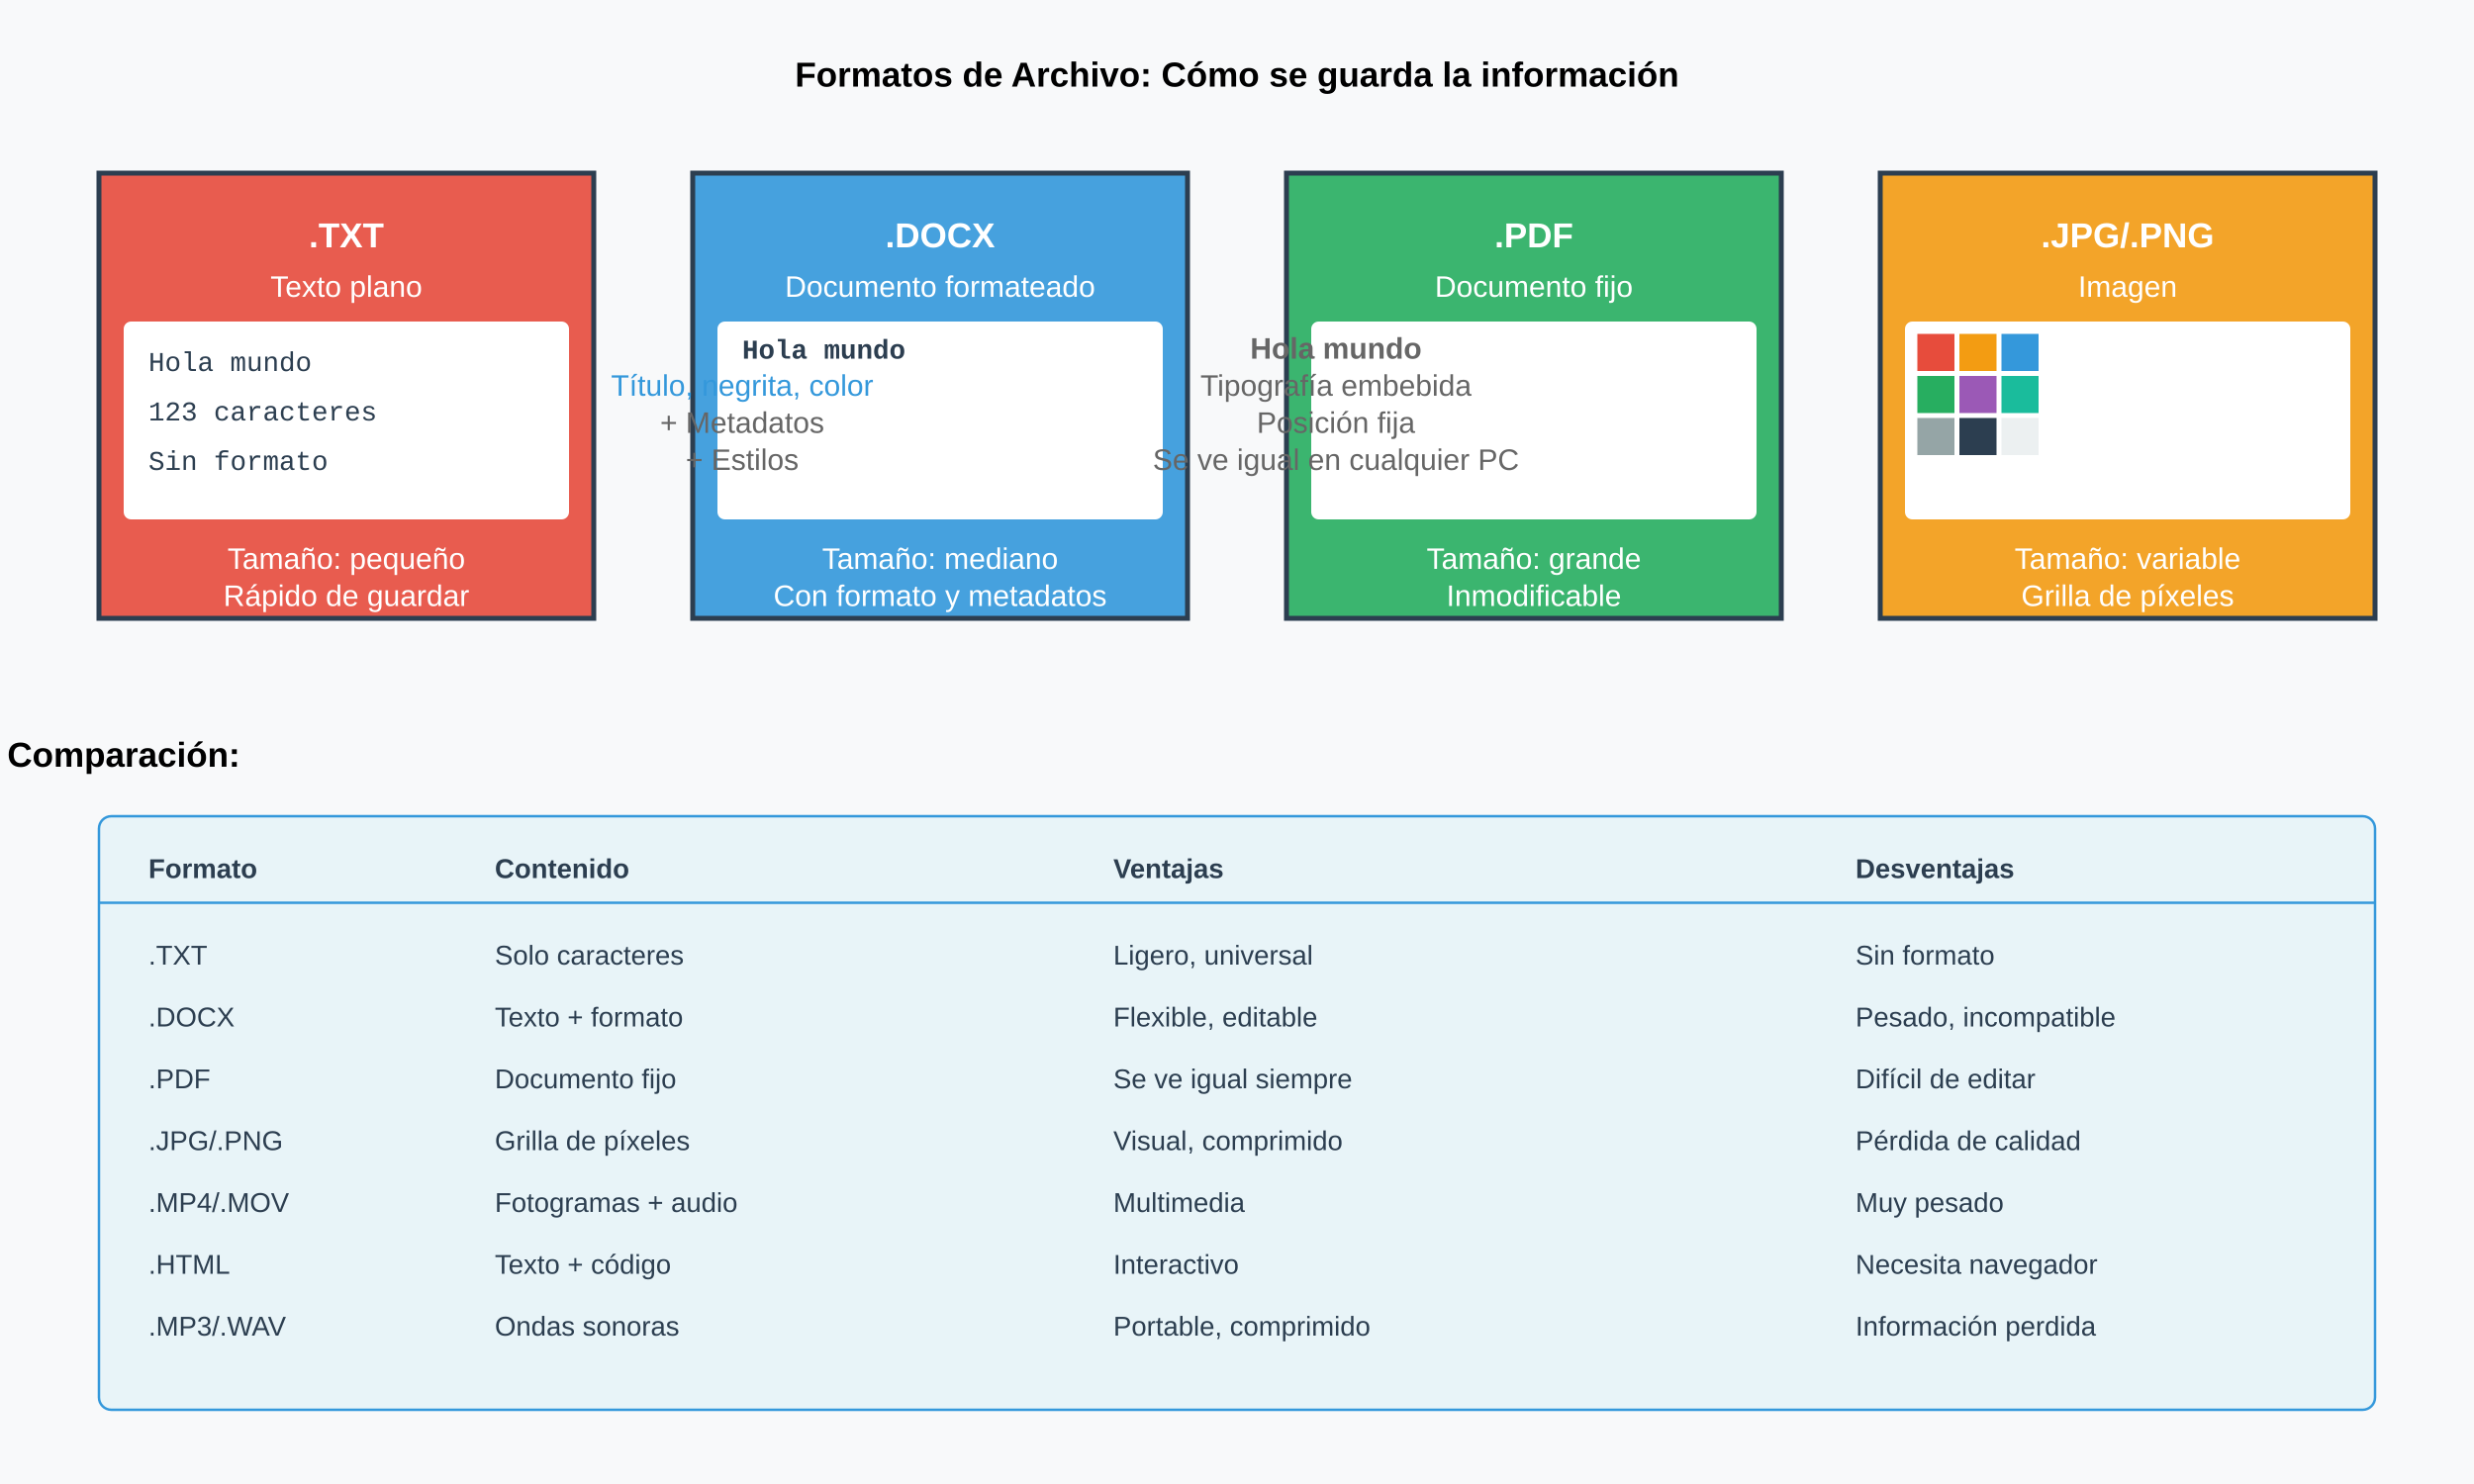
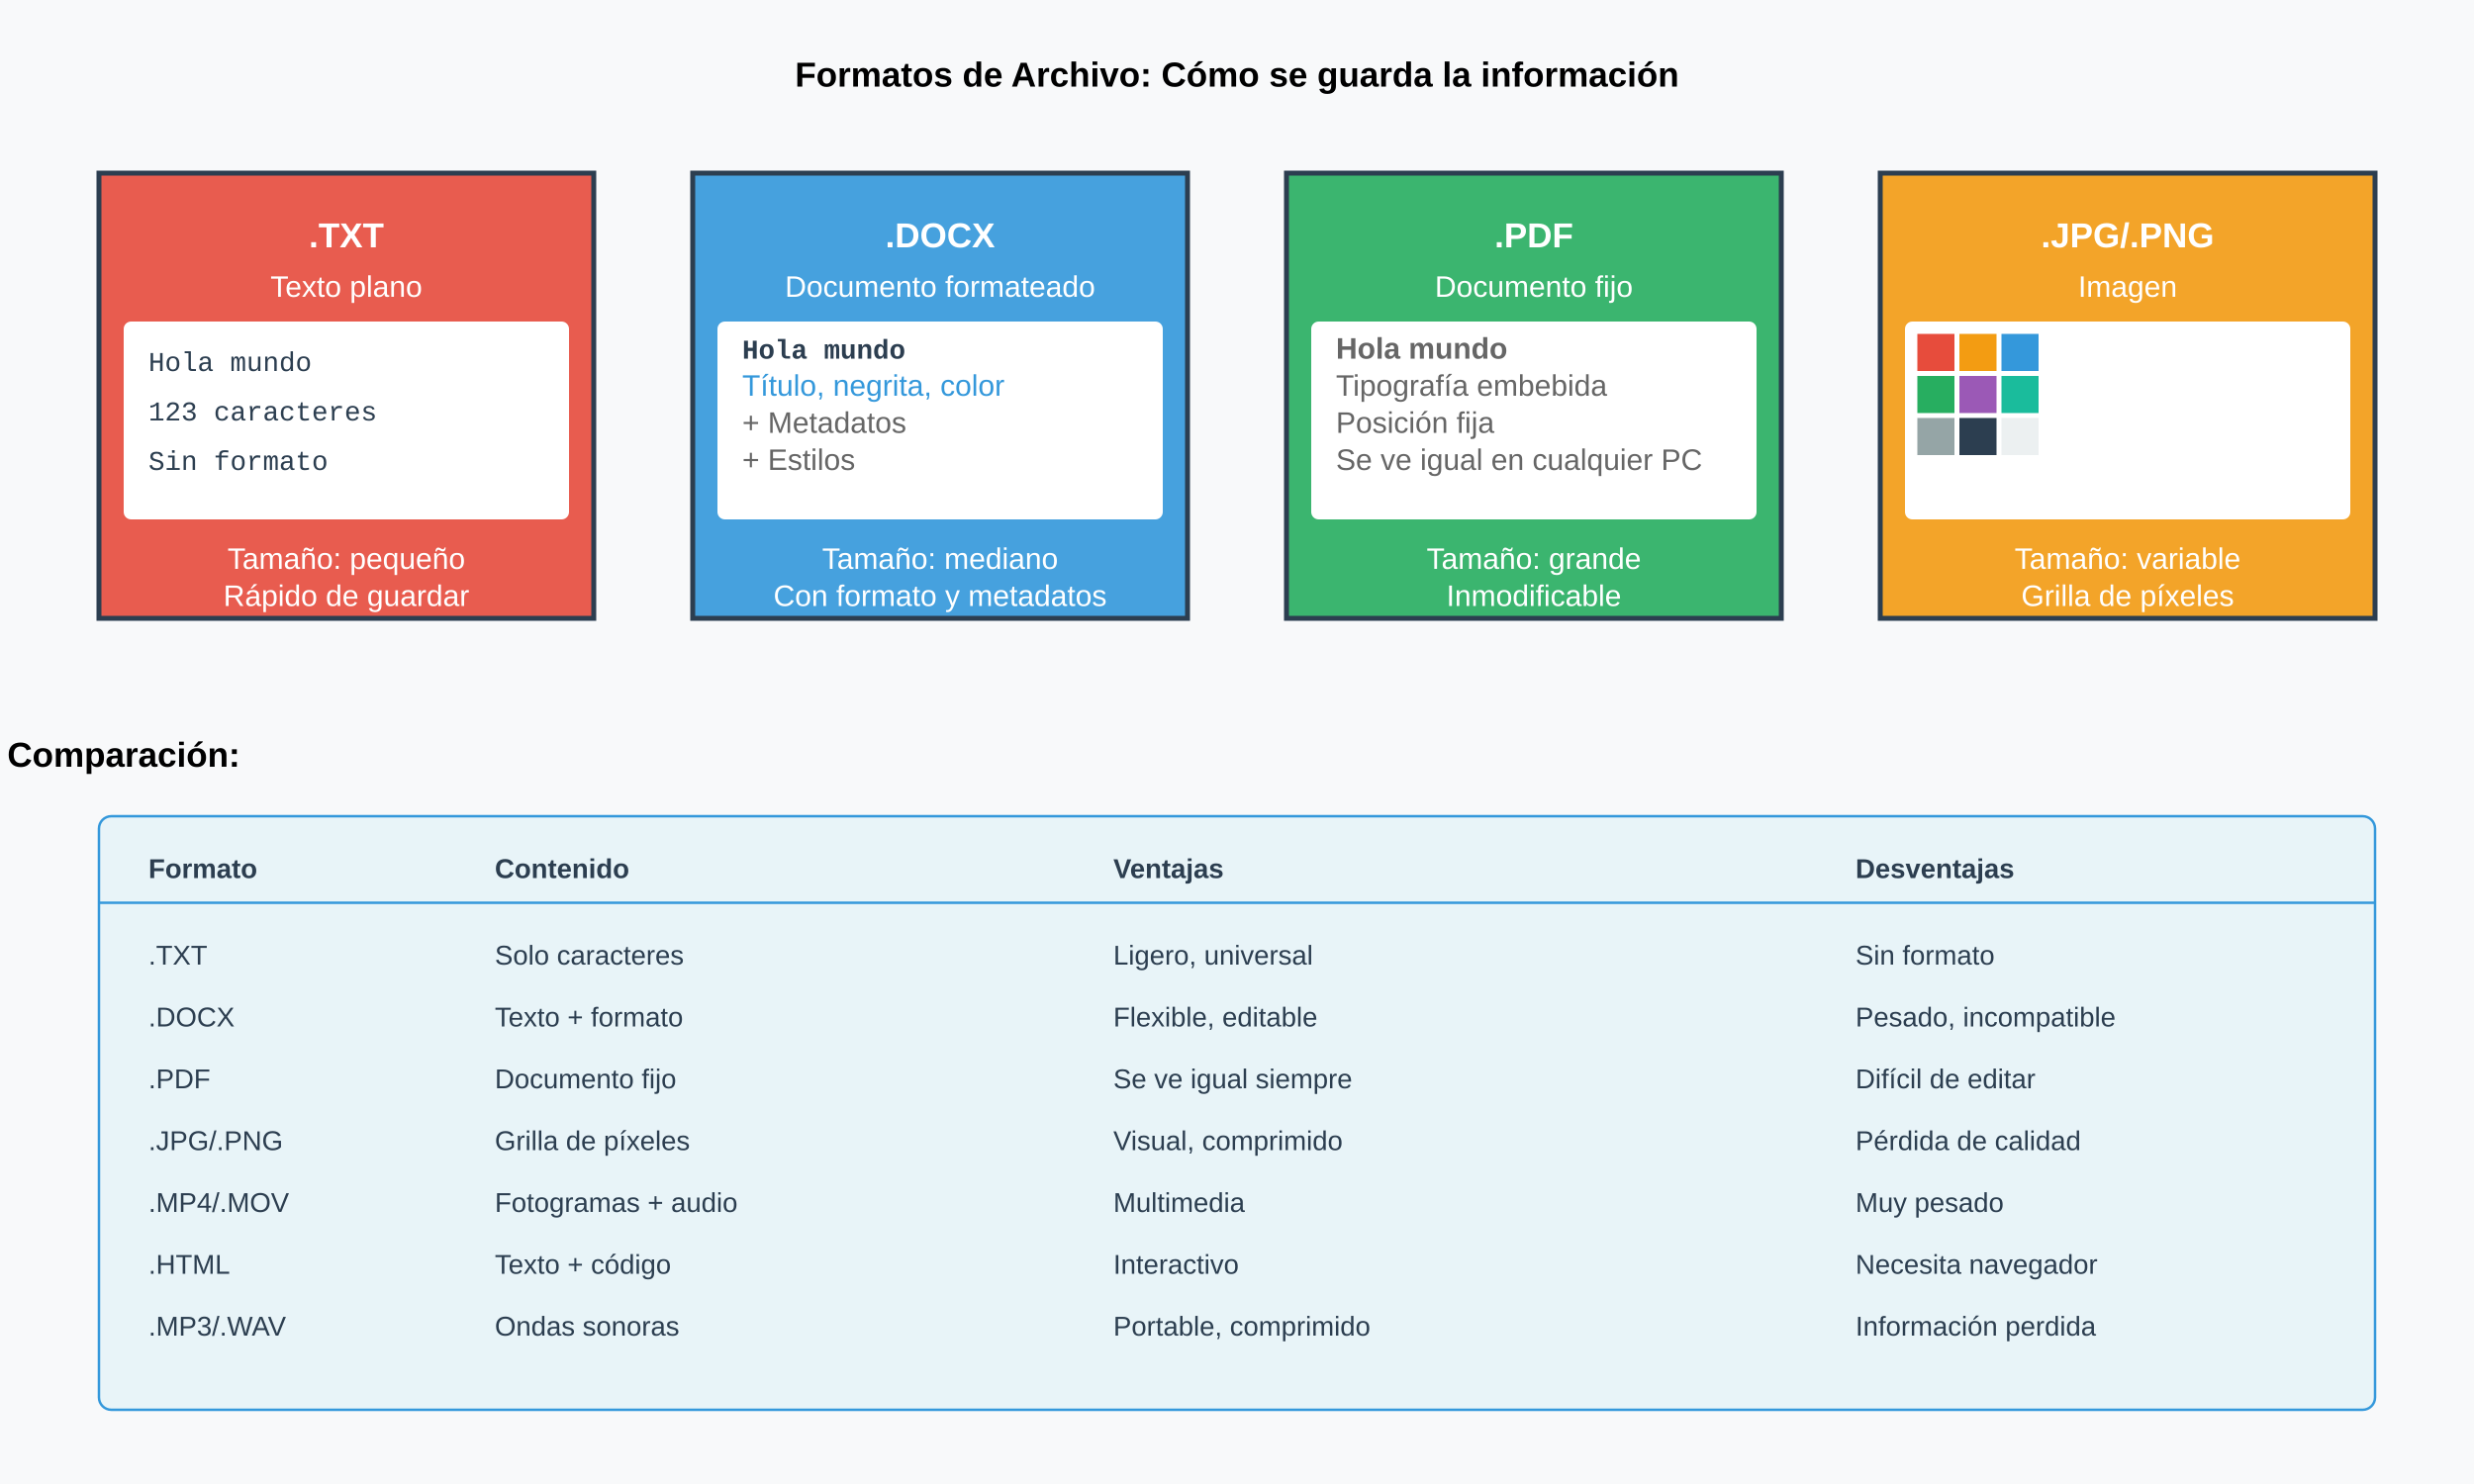
<svg xmlns="http://www.w3.org/2000/svg" viewBox="0 0 1000 600">
  <defs>
    <style>
      .box { stroke: #2c3e50; stroke-width: 2; fill-opacity: 0.9; }
      .title { font-family: Arial, sans-serif; font-size: 14px; font-weight: bold; text-anchor: middle; }
      .label { font-family: Arial, sans-serif; font-size: 12px; text-anchor: middle; }
      .mono { font-family: 'Courier New', monospace; font-size: 11px; }
    </style>
  </defs>
  <rect width="1000" height="600" fill="#f8f9fa" />
  <text x="500" y="35" class="title" font-size="18">Formatos de Archivo: Cómo se guarda la información</text>
  <g>
    <rect x="40" y="70" width="200" height="180" class="box" fill="#e74c3c" />
    <text x="140" y="100" class="title" fill="white" font-size="14">.TXT</text>
    <text x="140" y="120" class="label" fill="white">Texto plano</text>
    <rect x="50" y="130" width="180" height="80" fill="white" rx="3" />
    <text x="60" y="150" class="mono" fill="#2c3e50">Hola mundo</text>
    <text x="60" y="170" class="mono" fill="#2c3e50">123 caracteres</text>
    <text x="60" y="190" class="mono" fill="#2c3e50">Sin formato</text>
    <text x="140" y="230" class="label" fill="white" font-size="10">Tamaño: pequeño</text>
    <text x="140" y="245" class="label" fill="white" font-size="10">Rápido de guardar</text>
  </g>
  <g>
    <rect x="280" y="70" width="200" height="180" class="box" fill="#3498db" />
    <text x="380" y="100" class="title" fill="white" font-size="14">.DOCX</text>
    <text x="380" y="120" class="label" fill="white">Documento formateado</text>
    <rect x="290" y="130" width="180" height="80" fill="white" rx="3" />
    <text x="300" y="145" class="mono" fill="#2c3e50" font-weight="bold">Hola mundo</text>
-     <text x="300" y="160" class="label" fill="#3498db">Título, negrita, color</text>
-     <text x="300" y="175" class="label" fill="#666">+ Metadatos</text>
-     <text x="300" y="190" class="label" fill="#666">+ Estilos</text>
+     <text x="300" y="160" class="label" style="text-anchor: start" fill="#3498db">Título, negrita, color</text>
+     <text x="300" y="175" class="label" style="text-anchor: start" fill="#666">+ Metadatos</text>
+     <text x="300" y="190" class="label" style="text-anchor: start" fill="#666">+ Estilos</text>
    <text x="380" y="230" class="label" fill="white" font-size="10">Tamaño: mediano</text>
    <text x="380" y="245" class="label" fill="white" font-size="10">Con formato y metadatos</text>
  </g>
  <g>
    <rect x="520" y="70" width="200" height="180" class="box" fill="#27ae60" />
    <text x="620" y="100" class="title" fill="white" font-size="14">.PDF</text>
    <text x="620" y="120" class="label" fill="white">Documento fijo</text>
    <rect x="530" y="130" width="180" height="80" fill="white" rx="3" />
-     <text x="540" y="145" class="label" fill="#666" font-weight="bold">Hola mundo</text>
-     <text x="540" y="160" class="label" fill="#666">Tipografía embebida</text>
-     <text x="540" y="175" class="label" fill="#666">Posición fija</text>
-     <text x="540" y="190" class="label" fill="#666">Se ve igual en cualquier PC</text>
+     <text x="540" y="145" class="label" style="text-anchor: start" fill="#666" font-weight="bold">Hola mundo</text>
+     <text x="540" y="160" class="label" style="text-anchor: start" fill="#666">Tipografía embebida</text>
+     <text x="540" y="175" class="label" style="text-anchor: start" fill="#666">Posición fija</text>
+     <text x="540" y="190" class="label" style="text-anchor: start" fill="#666">Se ve igual en cualquier PC</text>
    <text x="620" y="230" class="label" fill="white" font-size="10">Tamaño: grande</text>
    <text x="620" y="245" class="label" fill="white" font-size="10">Inmodificable</text>
  </g>
  <g>
    <rect x="760" y="70" width="200" height="180" class="box" fill="#f39c12" />
    <text x="860" y="100" class="title" fill="white" font-size="14">.JPG/.PNG</text>
    <text x="860" y="120" class="label" fill="white">Imagen</text>
    <rect x="770" y="130" width="180" height="80" fill="white" rx="3" />
    <g transform="translate(770, 130)">
      <rect x="5" y="5" width="15" height="15" fill="#e74c3c" />
      <rect x="22" y="5" width="15" height="15" fill="#f39c12" />
      <rect x="39" y="5" width="15" height="15" fill="#3498db" />
      <rect x="5" y="22" width="15" height="15" fill="#27ae60" />
      <rect x="22" y="22" width="15" height="15" fill="#9b59b6" />
      <rect x="39" y="22" width="15" height="15" fill="#1abc9c" />
      <rect x="5" y="39" width="15" height="15" fill="#95a5a6" />
      <rect x="22" y="39" width="15" height="15" fill="#2c3e50" />
      <rect x="39" y="39" width="15" height="15" fill="#ecf0f1" />
    </g>
    <text x="860" y="230" class="label" fill="white" font-size="10">Tamaño: variable</text>
    <text x="860" y="245" class="label" fill="white" font-size="10">Grilla de píxeles</text>
  </g>
  <g>
    <text x="50" y="310" class="title" font-size="13" text-anchor="start" font-weight="bold">Comparación:</text>
    <rect x="40" y="330" width="920" height="240" fill="#e8f4f8" stroke="#3498db" stroke-width="1" rx="5" />
    <g font-family="Arial" font-size="11" fill="#2c3e50" text-anchor="start">
      <text x="60" y="355" font-weight="bold">Formato</text>
      <text x="200" y="355" font-weight="bold">Contenido</text>
      <text x="450" y="355" font-weight="bold">Ventajas</text>
      <text x="750" y="355" font-weight="bold">Desventajas</text>
      <line x1="40" y1="365" x2="960" y2="365" stroke="#3498db" stroke-width="1" />
      <text x="60" y="390">.TXT</text>
      <text x="200" y="390">Solo caracteres</text>
      <text x="450" y="390">Ligero, universal</text>
      <text x="750" y="390">Sin formato</text>
      <text x="60" y="415">.DOCX</text>
      <text x="200" y="415">Texto + formato</text>
      <text x="450" y="415">Flexible, editable</text>
      <text x="750" y="415">Pesado, incompatible</text>
      <text x="60" y="440">.PDF</text>
      <text x="200" y="440">Documento fijo</text>
      <text x="450" y="440">Se ve igual siempre</text>
      <text x="750" y="440">Difícil de editar</text>
      <text x="60" y="465">.JPG/.PNG</text>
      <text x="200" y="465">Grilla de píxeles</text>
      <text x="450" y="465">Visual, comprimido</text>
      <text x="750" y="465">Pérdida de calidad</text>
      <text x="60" y="490">.MP4/.MOV</text>
      <text x="200" y="490">Fotogramas + audio</text>
      <text x="450" y="490">Multimedia</text>
      <text x="750" y="490">Muy pesado</text>
      <text x="60" y="515">.HTML</text>
      <text x="200" y="515">Texto + código</text>
      <text x="450" y="515">Interactivo</text>
      <text x="750" y="515">Necesita navegador</text>
      <text x="60" y="540">.MP3/.WAV</text>
      <text x="200" y="540">Ondas sonoras</text>
      <text x="450" y="540">Portable, comprimido</text>
      <text x="750" y="540">Información perdida</text>
    </g>
  </g>
</svg>
